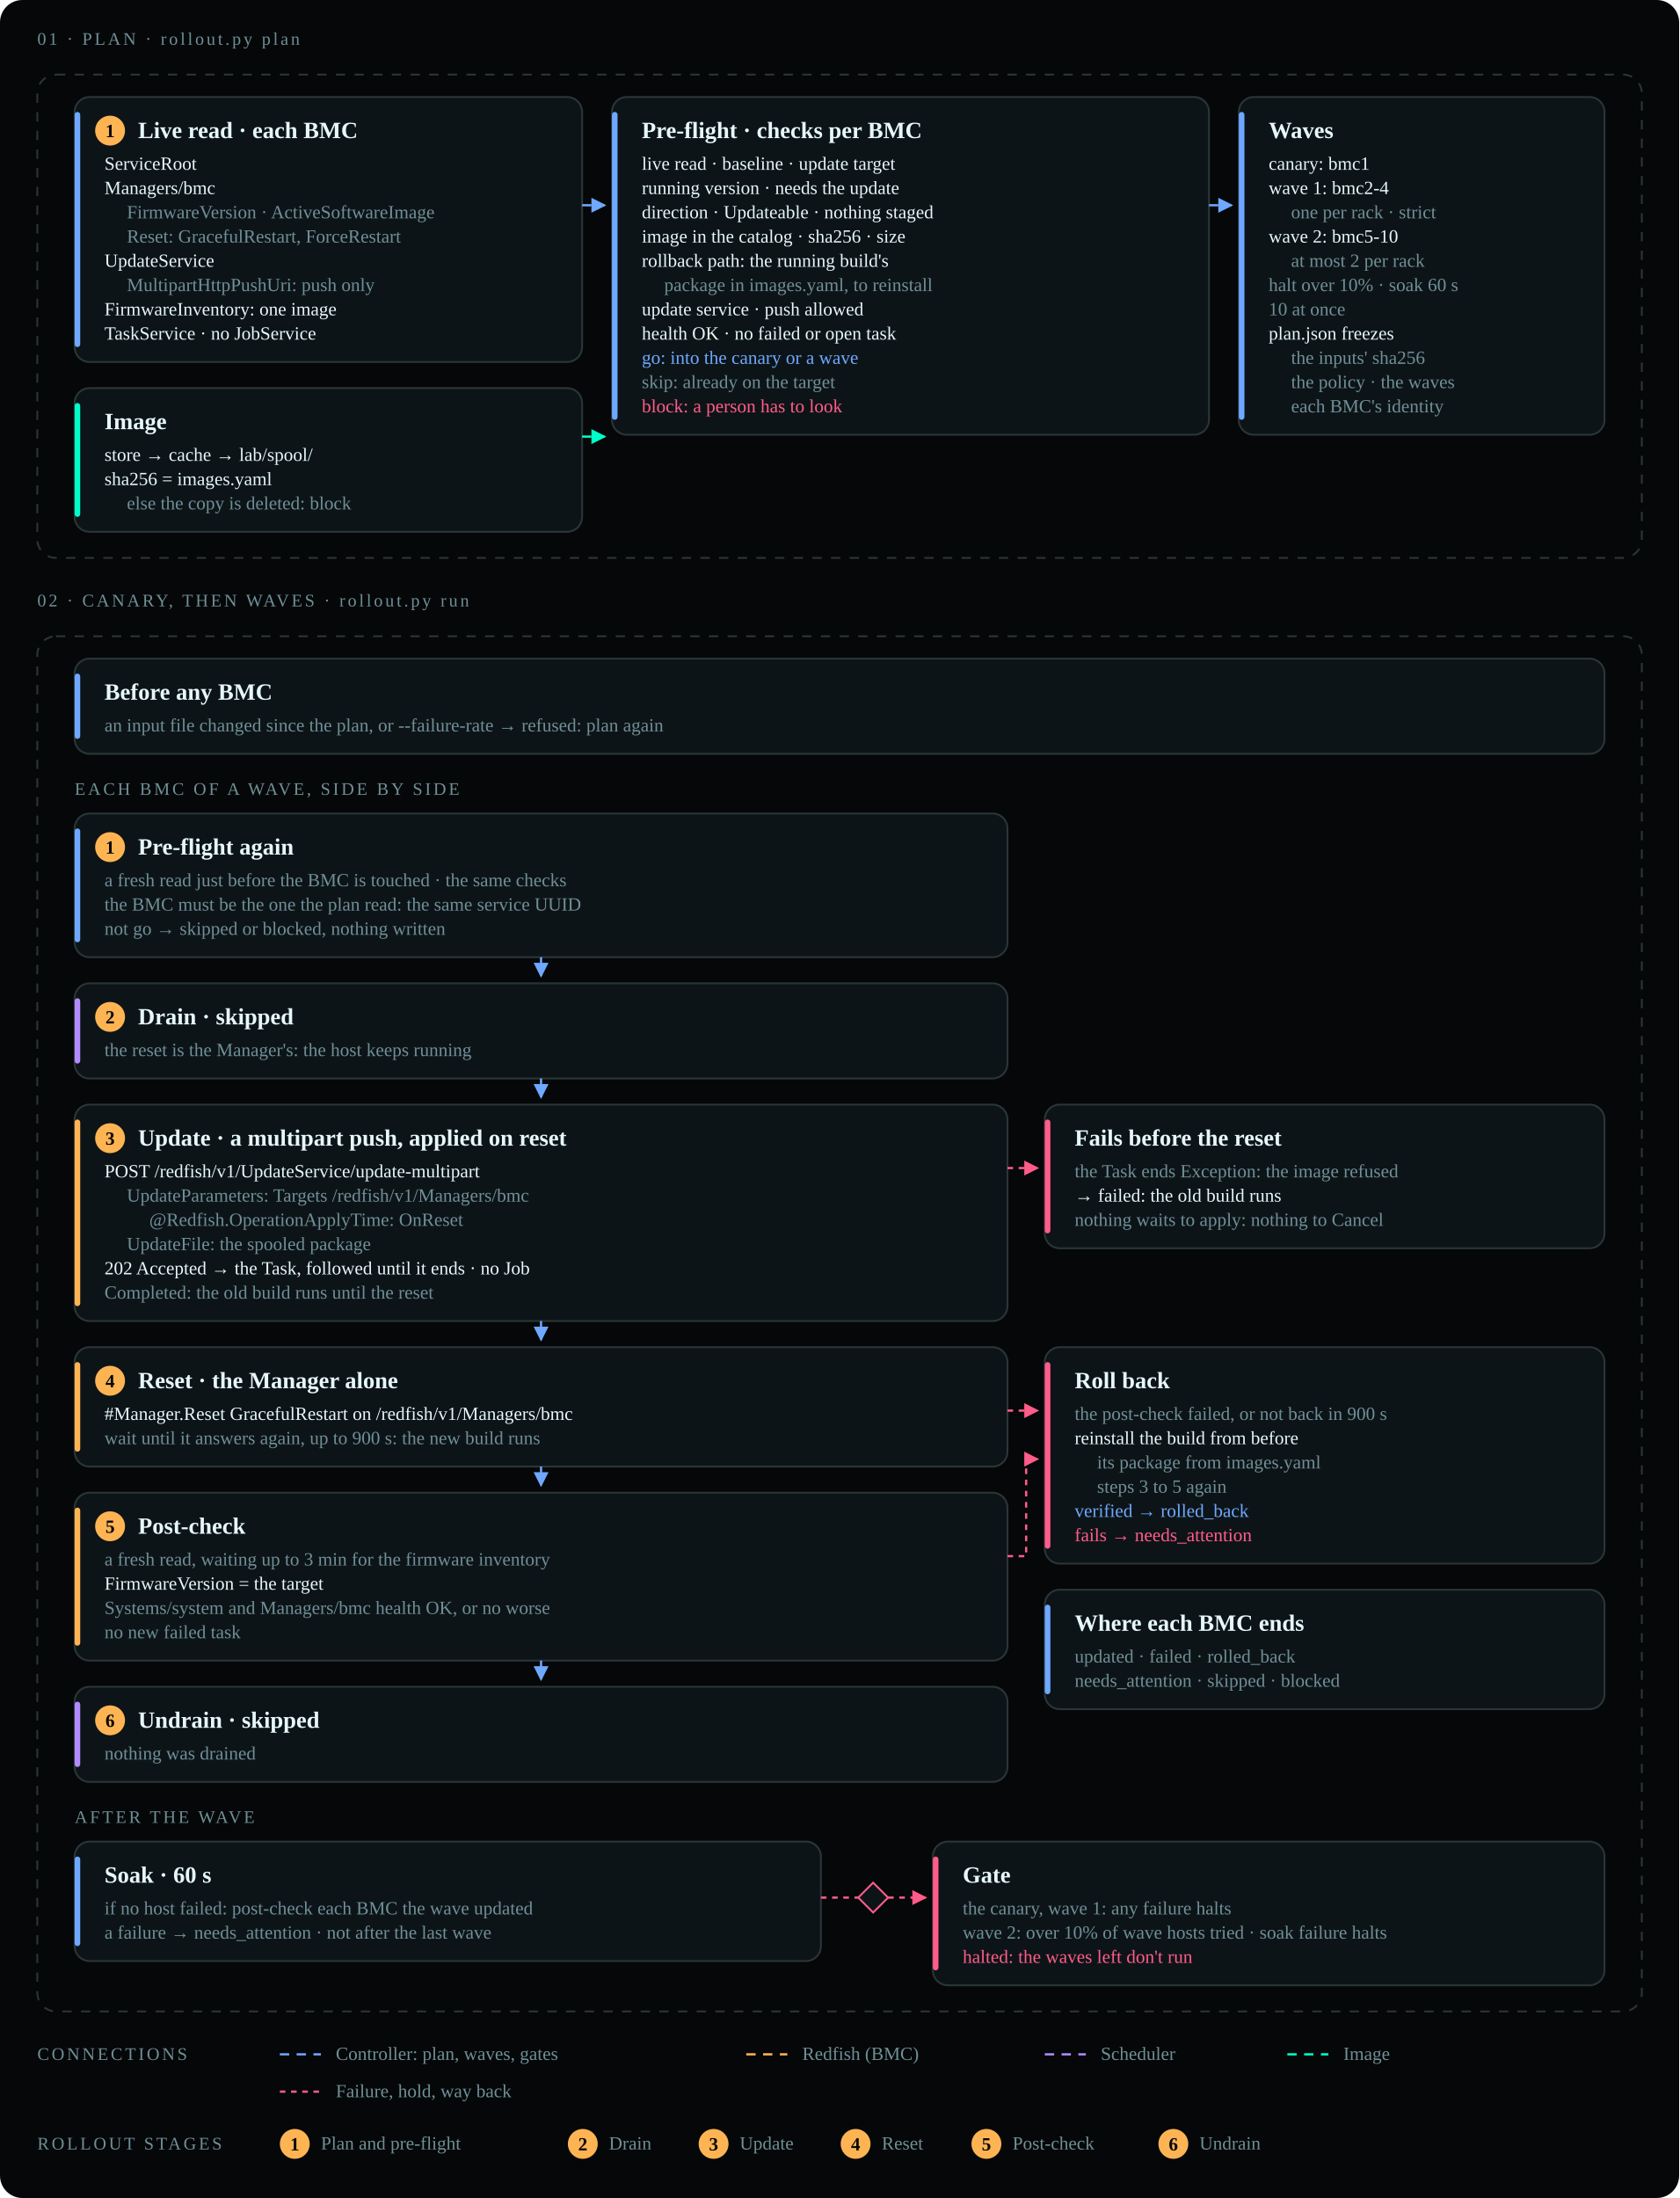
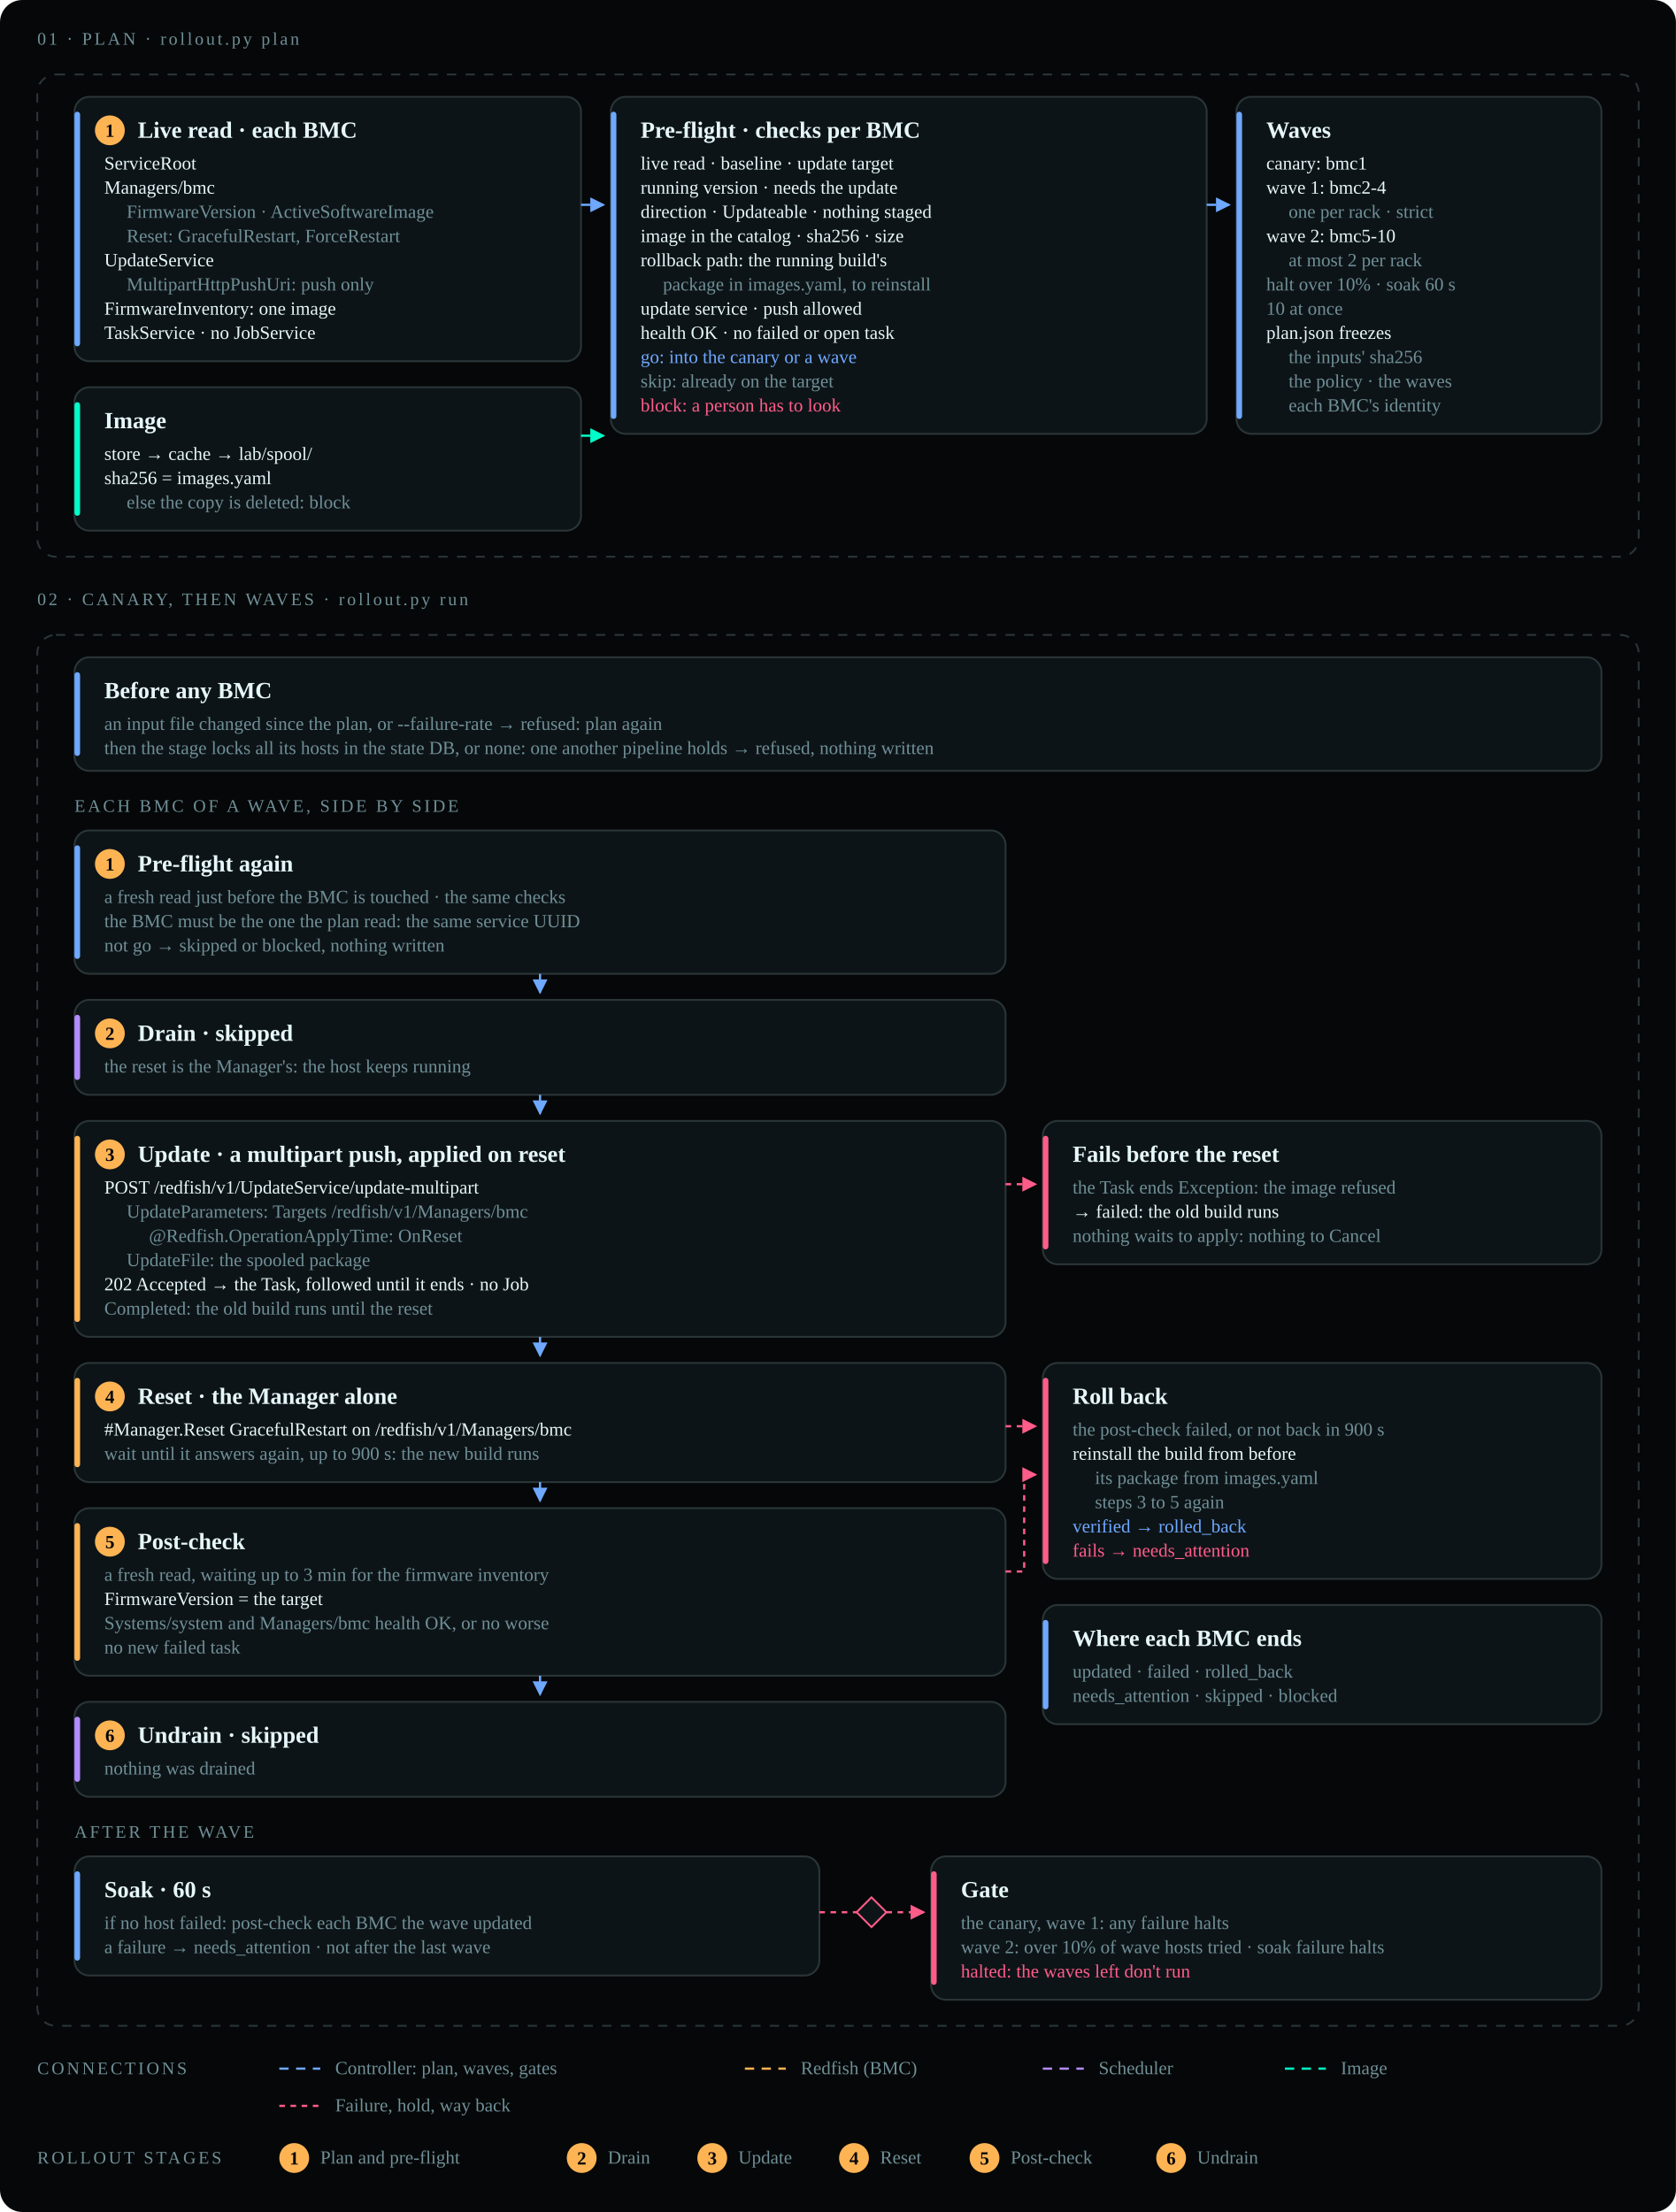
- <svg xmlns="http://www.w3.org/2000/svg" viewBox="0 0 900 1178" role="img" aria-label="The lab's firmware update rollout. 01 Plan, rollout.py plan: each BMC is read live: the service root; the Manager with its firmware version, its active software image and its reset types, GracefulRestart and ForceRestart; the UpdateService, push only to its MultipartHttpPushUri; one image in the firmware inventory; the TaskService, and no JobService. The image comes from the store through the cache into lab/spool, its sha256 checked against images.yaml. Pre-flight checks each BMC and decides go, skip when already on the target, or block. The waves: canary bmc1, wave 1 bmc2 to bmc4 one per rack and strict, wave 2 bmc5 to bmc10 at most two per rack; halt over 10%, soak 60 seconds, 10 at once. plan.json freezes the inputs, the policy, the waves and each BMC's identity. 02 Canary, then waves, rollout.py run: a changed input or --failure-rate is refused. Each BMC of a wave, side by side: 1 pre-flight again on a fresh read, the same BMC as planned; 2 drain skipped, the Manager's reset leaves the host running; 3 a multipart push with Targets the Manager and OperationApplyTime OnReset, its Task followed until it ends, no Job; 4 Manager.Reset GracefulRestart and a wait of up to 900 seconds, the new build running; 5 post-check: the target version, health OK or no worse, no new failed task; 6 undrain skipped. A Task that ends in Exception fails before the reset: the old build runs and nothing waits to apply. After the reset, a failed post-check or a BMC not back in 900 seconds is rolled back by reinstalling the build from before, steps 3 to 5 again: rolled_back when verified, needs_attention otherwise. After a wave with no failed host, except the last, a 60 second soak and the post-check again, then the gate: the canary and wave 1 halt on any failure, wave 2 over 10%.">
+ <svg xmlns="http://www.w3.org/2000/svg" viewBox="0 0 900 1188" role="img" aria-label="The lab's firmware update rollout. 01 Plan, rollout.py plan: each BMC is read live: the service root; the Manager with its firmware version, its active software image and its reset types, GracefulRestart and ForceRestart; the UpdateService, push only to its MultipartHttpPushUri; one image in the firmware inventory; the TaskService, and no JobService. The image comes from the store through the cache into lab/spool, its sha256 checked against images.yaml. Pre-flight checks each BMC and decides go, skip when already on the target, or block. The waves: canary bmc1, wave 1 bmc2 to bmc4 one per rack and strict, wave 2 bmc5 to bmc10 at most two per rack; halt over 10%, soak 60 seconds, 10 at once. plan.json freezes the inputs, the policy, the waves and each BMC's identity. 02 Canary, then waves, rollout.py run: a changed input or --failure-rate is refused; then the stage locks all its hosts in the state database, or none, and a host another pipeline holds refuses it. Each BMC of a wave, side by side: 1 pre-flight again on a fresh read, the same BMC as planned; 2 drain skipped, the Manager's reset leaves the host running; 3 a multipart push with Targets the Manager and OperationApplyTime OnReset, its Task followed until it ends, no Job; 4 Manager.Reset GracefulRestart and a wait of up to 900 seconds, the new build running; 5 post-check: the target version, health OK or no worse, no new failed task; 6 undrain skipped. A Task that ends in Exception fails before the reset: the old build runs and nothing waits to apply. After the reset, a failed post-check or a BMC not back in 900 seconds is rolled back by reinstalling the build from before, steps 3 to 5 again: rolled_back when verified, needs_attention otherwise. After a wave with no failed host, except the last, a 60 second soak and the post-check again, then the gate: the canary and wave 1 halt on any failure, wave 2 over 10%.">
  <style>
    .lro text { font-family: var(--mono, monospace); }
    .lro .bg { fill: var(--bg-deep, #050708); }
    .lro .box { fill: var(--surface, #0d1417); stroke: var(--line, #2a3538); }
    .lro .box.ghost { fill: none; stroke-dasharray: 4 4; }
    .lro .name { fill: var(--fg, #e6f7fa); font-size: 12.5px; font-weight: 600; }
    .lro .sub { fill: var(--dim, #6f8f97); font-size: 10px; }
    .lro .txt { fill: var(--fg, #e6f7fa); font-size: 10px; }
    .lro .band { fill: var(--dim, #6f8f97); font-size: 9.5px; letter-spacing: .14em; }
    .lro .band.hi { fill: var(--teal, #00ffc8); }
    .lro .lbl { fill: var(--dim, #6f8f97); font-size: 10px; }
    .lro .cut { fill: none; stroke: var(--line, #2a3538); stroke-width: 1; stroke-dasharray: 5 5; }
    .lro .chip { fill: var(--bg-deep, #050708); stroke: var(--line, #2a3538); }
    /* a connection in the colour of what it talks to; the way back is drawn in shorter dashes */
    .lro .edge { fill: none; stroke-width: 1.2; stroke-dasharray: 5 4; }
    .lro .edge.g-back { stroke-dasharray: 3 3; }
    .lro .elabel { fill: var(--fg, #e6f7fa); font-size: 10px; paint-order: stroke; stroke: var(--bg-deep, #050708); stroke-width: 4px; stroke-linejoin: round; }
    .lro .elabel.c-back { fill: #ff5c8a; }
    .lro .gate { fill: var(--surface, #0d1417); stroke: #ff5c8a; }
    .lro .badge circle { fill: var(--amber, #ffb454); }
    .lro .badge text { fill: var(--bg-deep, #050708); font-size: 10px; font-weight: 700; }
    .lro a text { text-decoration: underline; }
    .lro .g-wf { stroke: #6ea8ff; } .lro .bar.g-wf { fill: #6ea8ff; stroke: none; } .lro text.c-wf { fill: #6ea8ff; }
    .lro .g-rf { stroke: #ffb454; } .lro .bar.g-rf { fill: #ffb454; stroke: none; } .lro text.c-rf { fill: #ffb454; }
    .lro .g-sch { stroke: #b18cff; } .lro .bar.g-sch { fill: #b18cff; stroke: none; } .lro text.c-sch { fill: #b18cff; }
    .lro .g-img { stroke: #00ffc8; } .lro .bar.g-img { fill: #00ffc8; stroke: none; } .lro text.c-img { fill: #00ffc8; }
    .lro .g-back { stroke: #ff5c8a; } .lro .bar.g-back { fill: #ff5c8a; stroke: none; } .lro text.c-back { fill: #ff5c8a; }
    .lro .g-ev { stroke: #6f8f97; } .lro .bar.g-ev { fill: #6f8f97; stroke: none; } .lro text.c-ev { fill: #6f8f97; }
    /* motion: a connection's dashes run the way it points */
    @keyframes lro-flow { to { stroke-dashoffset: -18; } }
    .lro .edge { animation: lro-flow 1.2s linear infinite; }
    @media (prefers-reduced-motion: reduce) { .lro .edge { animation: none; } }
  </style>
  <defs>
    <marker id="lro-wf" viewBox="0 0 8 8" refX="7" refY="4" markerWidth="8" markerHeight="8" markerUnits="userSpaceOnUse" orient="auto-start-reverse">
      <path d="M0 0 8 4 0 8z" style="fill: #6ea8ff" />
    </marker>
    <marker id="lro-rf" viewBox="0 0 8 8" refX="7" refY="4" markerWidth="8" markerHeight="8" markerUnits="userSpaceOnUse" orient="auto-start-reverse">
      <path d="M0 0 8 4 0 8z" style="fill: #ffb454" />
    </marker>
    <marker id="lro-sch" viewBox="0 0 8 8" refX="7" refY="4" markerWidth="8" markerHeight="8" markerUnits="userSpaceOnUse" orient="auto-start-reverse">
      <path d="M0 0 8 4 0 8z" style="fill: #b18cff" />
    </marker>
    <marker id="lro-img" viewBox="0 0 8 8" refX="7" refY="4" markerWidth="8" markerHeight="8" markerUnits="userSpaceOnUse" orient="auto-start-reverse">
      <path d="M0 0 8 4 0 8z" style="fill: #00ffc8" />
    </marker>
    <marker id="lro-back" viewBox="0 0 8 8" refX="7" refY="4" markerWidth="8" markerHeight="8" markerUnits="userSpaceOnUse" orient="auto-start-reverse">
      <path d="M0 0 8 4 0 8z" style="fill: #ff5c8a" />
    </marker>
    <marker id="lro-ev" viewBox="0 0 8 8" refX="7" refY="4" markerWidth="8" markerHeight="8" markerUnits="userSpaceOnUse" orient="auto-start-reverse">
      <path d="M0 0 8 4 0 8z" style="fill: #6f8f97" />
    </marker>
  </defs>
  <g class="lro">
-     <rect class="bg" x="0" y="0" width="900" height="1178" rx="12" />
+     <rect class="bg" x="0" y="0" width="900" height="1188" rx="12" />
    <text class="band" x="20" y="24">01 · PLAN · rollout.py plan</text>
    <rect class="box" x="40" y="52" width="272" height="142" rx="8" />
    <rect class="bar g-wf" x="40" y="60" width="3" height="126" rx="1.5" />
    <g class="badge">
      <circle cx="59" cy="70" r="8" />
      <text x="59" y="73.5" text-anchor="middle">1</text>
    </g>
    <text class="name" x="74" y="74">Live read · each BMC</text>
    <text class="txt" x="56" y="91">ServiceRoot</text>
    <text class="txt" x="56" y="104">Managers/bmc</text>
    <text class="sub" x="68" y="117">FirmwareVersion · ActiveSoftwareImage</text>
    <text class="sub" x="68" y="130">Reset: GracefulRestart, ForceRestart</text>
    <text class="txt" x="56" y="143">UpdateService</text>
    <text class="sub" x="68" y="156">MultipartHttpPushUri: push only</text>
    <text class="txt" x="56" y="169">FirmwareInventory: one image</text>
    <text class="txt" x="56" y="182">TaskService · no JobService</text>
    <rect class="box" x="40" y="208" width="272" height="77" rx="8" />
    <rect class="bar g-img" x="40" y="216" width="3" height="61" rx="1.5" />
    <text class="name" x="56" y="230">Image</text>
    <text class="txt" x="56" y="247">store → cache → lab/spool/</text>
    <text class="txt" x="56" y="260">sha256 = images.yaml</text>
    <text class="sub" x="68" y="273">else the copy is deleted: block</text>
    <rect class="box" x="328" y="52" width="320" height="181" rx="8" />
    <rect class="bar g-wf" x="328" y="60" width="3" height="165" rx="1.5" />
    <text class="name" x="344" y="74">Pre-flight · checks per BMC</text>
    <text class="txt" x="344" y="91">live read · baseline · update target</text>
    <text class="txt" x="344" y="104">running version · needs the update</text>
    <text class="txt" x="344" y="117">direction · Updateable · nothing staged</text>
    <text class="txt" x="344" y="130">image in the catalog · sha256 · size</text>
    <text class="txt" x="344" y="143">rollback path: the running build's</text>
    <text class="sub" x="356" y="156">package in images.yaml, to reinstall</text>
    <text class="txt" x="344" y="169">update service · push allowed</text>
    <text class="txt" x="344" y="182">health OK · no failed or open task</text>
    <text class="txt c-wf" x="344" y="195">go: into the canary or a wave</text>
    <text class="sub" x="344" y="208">skip: already on the target</text>
    <text class="txt c-back" x="344" y="221">block: a person has to look</text>
    <rect class="box" x="664" y="52" width="196" height="181" rx="8" />
    <rect class="bar g-wf" x="664" y="60" width="3" height="165" rx="1.5" />
    <text class="name" x="680" y="74">Waves</text>
    <text class="txt" x="680" y="91">canary: bmc1</text>
    <text class="txt" x="680" y="104">wave 1: bmc2-4</text>
    <text class="sub" x="692" y="117">one per rack · strict</text>
    <text class="txt" x="680" y="130">wave 2: bmc5-10</text>
    <text class="sub" x="692" y="143">at most 2 per rack</text>
    <text class="sub" x="680" y="156">halt over 10% · soak 60 s</text>
    <text class="sub" x="680" y="169">10 at once</text>
    <text class="txt" x="680" y="182">plan.json freezes</text>
    <text class="sub" x="692" y="195">the inputs' sha256</text>
    <text class="sub" x="692" y="208">the policy · the waves</text>
    <text class="sub" x="692" y="221">each BMC's identity</text>
    <path class="edge g-wf" d="M312 110H324" marker-end="url(#lro-wf)" />
    <path class="edge g-img" d="M312 234H324" marker-end="url(#lro-img)" />
    <path class="edge g-wf" d="M648 110H660" marker-end="url(#lro-wf)" />
    <rect class="cut" x="20" y="40" width="860" height="259" rx="10" />
    <text class="band" x="20" y="325">02 · CANARY, THEN WAVES · rollout.py run</text>
-     <rect class="box" x="40" y="353" width="820" height="51" rx="8" />
-     <rect class="bar g-wf" x="40" y="361" width="3" height="35" rx="1.5" />
+     <rect class="box" x="40" y="353" width="820" height="61" rx="8" />
+     <rect class="bar g-wf" x="40" y="361" width="3" height="45" rx="1.5" />
    <text class="name" x="56" y="375">Before any BMC</text>
    <text class="sub" x="56" y="392">an input file changed since the plan, or --failure-rate → refused: plan again</text>
-     <text class="band" x="40" y="426">EACH BMC OF A WAVE, SIDE BY SIDE</text>
-     <rect class="box" x="40" y="436" width="500" height="77" rx="8" />
-     <rect class="bar g-wf" x="40" y="444" width="3" height="61" rx="1.5" />
-     <g class="badge">
-       <circle cx="59" cy="454" r="8" />
-       <text x="59" y="457.5" text-anchor="middle">1</text>
+     <text class="sub" x="56" y="405">then the stage locks all its hosts in the state DB, or none: one another pipeline holds → refused, nothing written</text>
+     <g transform="translate(0 10)">
+       <text class="band" x="40" y="426">EACH BMC OF A WAVE, SIDE BY SIDE</text>
+       <rect class="box" x="40" y="436" width="500" height="77" rx="8" />
+       <rect class="bar g-wf" x="40" y="444" width="3" height="61" rx="1.5" />
+       <g class="badge">
+         <circle cx="59" cy="454" r="8" />
+         <text x="59" y="457.5" text-anchor="middle">1</text>
+       </g>
+       <text class="name" x="74" y="458">Pre-flight again</text>
+       <text class="sub" x="56" y="475">a fresh read just before the BMC is touched · the same checks</text>
+       <text class="sub" x="56" y="488">the BMC must be the one the plan read: the same service UUID</text>
+       <text class="sub" x="56" y="501">not go → skipped or blocked, nothing written</text>
+       <rect class="box" x="40" y="527" width="500" height="51" rx="8" />
+       <rect class="bar g-sch" x="40" y="535" width="3" height="35" rx="1.5" />
+       <g class="badge">
+         <circle cx="59" cy="545" r="8" />
+         <text x="59" y="548.5" text-anchor="middle">2</text>
+       </g>
+       <text class="name" x="74" y="549">Drain · skipped</text>
+       <text class="sub" x="56" y="566">the reset is the Manager's: the host keeps running</text>
+       <rect class="box" x="40" y="592" width="500" height="116" rx="8" />
+       <rect class="bar g-rf" x="40" y="600" width="3" height="100" rx="1.5" />
+       <g class="badge">
+         <circle cx="59" cy="610" r="8" />
+         <text x="59" y="613.5" text-anchor="middle">3</text>
+       </g>
+       <text class="name" x="74" y="614">Update · a multipart push, applied on reset</text>
+       <text class="txt" x="56" y="631">POST /redfish/v1/UpdateService/update-multipart</text>
+       <text class="sub" x="68" y="644">UpdateParameters: Targets /redfish/v1/Managers/bmc</text>
+       <text class="sub" x="80" y="657">@Redfish.OperationApplyTime: OnReset</text>
+       <text class="sub" x="68" y="670">UpdateFile: the spooled package</text>
+       <text class="txt" x="56" y="683">202 Accepted → the Task, followed until it ends · no Job</text>
+       <text class="sub" x="56" y="696">Completed: the old build runs until the reset</text>
+       <rect class="box" x="40" y="722" width="500" height="64" rx="8" />
+       <rect class="bar g-rf" x="40" y="730" width="3" height="48" rx="1.5" />
+       <g class="badge">
+         <circle cx="59" cy="740" r="8" />
+         <text x="59" y="743.5" text-anchor="middle">4</text>
+       </g>
+       <text class="name" x="74" y="744">Reset · the Manager alone</text>
+       <text class="txt" x="56" y="761">#Manager.Reset GracefulRestart on /redfish/v1/Managers/bmc</text>
+       <text class="sub" x="56" y="774">wait until it answers again, up to 900 s: the new build runs</text>
+       <rect class="box" x="40" y="800" width="500" height="90" rx="8" />
+       <rect class="bar g-rf" x="40" y="808" width="3" height="74" rx="1.5" />
+       <g class="badge">
+         <circle cx="59" cy="818" r="8" />
+         <text x="59" y="821.5" text-anchor="middle">5</text>
+       </g>
+       <text class="name" x="74" y="822">Post-check</text>
+       <text class="sub" x="56" y="839">a fresh read, waiting up to 3 min for the firmware inventory</text>
+       <text class="txt" x="56" y="852">FirmwareVersion = the target</text>
+       <text class="sub" x="56" y="865">Systems/system and Managers/bmc health OK, or no worse</text>
+       <text class="sub" x="56" y="878">no new failed task</text>
+       <rect class="box" x="40" y="904" width="500" height="51" rx="8" />
+       <rect class="bar g-sch" x="40" y="912" width="3" height="35" rx="1.5" />
+       <g class="badge">
+         <circle cx="59" cy="922" r="8" />
+         <text x="59" y="925.5" text-anchor="middle">6</text>
+       </g>
+       <text class="name" x="74" y="926">Undrain · skipped</text>
+       <text class="sub" x="56" y="943">nothing was drained</text>
+       <path class="edge g-wf" d="M290 513V523" marker-end="url(#lro-wf)" />
+       <path class="edge g-wf" d="M290 578V588" marker-end="url(#lro-wf)" />
+       <path class="edge g-wf" d="M290 708V718" marker-end="url(#lro-wf)" />
+       <path class="edge g-wf" d="M290 786V796" marker-end="url(#lro-wf)" />
+       <path class="edge g-wf" d="M290 890V900" marker-end="url(#lro-wf)" />
+       <rect class="box" x="560" y="592" width="300" height="77" rx="8" />
+       <rect class="bar g-back" x="560" y="600" width="3" height="61" rx="1.5" />
+       <text class="name" x="576" y="614">Fails before the reset</text>
+       <text class="sub" x="576" y="631">the Task ends Exception: the image refused</text>
+       <text class="txt" x="576" y="644">→ failed: the old build runs</text>
+       <text class="sub" x="576" y="657">nothing waits to apply: nothing to Cancel</text>
+       <rect class="box" x="560" y="722" width="300" height="116" rx="8" />
+       <rect class="bar g-back" x="560" y="730" width="3" height="100" rx="1.5" />
+       <text class="name" x="576" y="744">Roll back</text>
+       <text class="sub" x="576" y="761">the post-check failed, or not back in 900 s</text>
+       <text class="txt" x="576" y="774">reinstall the build from before</text>
+       <text class="sub" x="588" y="787">its package from images.yaml</text>
+       <text class="sub" x="588" y="800">steps 3 to 5 again</text>
+       <text class="txt c-wf" x="576" y="813">verified → rolled_back</text>
+       <text class="txt c-back" x="576" y="826">fails → needs_attention</text>
+       <rect class="box" x="560" y="852" width="300" height="64" rx="8" />
+       <rect class="bar g-wf" x="560" y="860" width="3" height="48" rx="1.5" />
+       <text class="name" x="576" y="874">Where each BMC ends</text>
+       <text class="sub" x="576" y="891">updated · failed · rolled_back</text>
+       <text class="sub" x="576" y="904">needs_attention · skipped · blocked</text>
+       <path class="edge g-back" d="M540 626H556" marker-end="url(#lro-back)" />
+       <path class="edge g-back" d="M540 756H556" marker-end="url(#lro-back)" />
+       <path class="edge g-back" d="M540 834H550V782H556" marker-end="url(#lro-back)" />
+       <text class="band" x="40" y="977">AFTER THE WAVE</text>
+       <rect class="box" x="40" y="987" width="400" height="64" rx="8" />
+       <rect class="bar g-wf" x="40" y="995" width="3" height="48" rx="1.5" />
+       <text class="name" x="56" y="1009">Soak · 60 s</text>
+       <text class="sub" x="56" y="1026">if no host failed: post-check each BMC the wave updated</text>
+       <text class="sub" x="56" y="1039">a failure → needs_attention · not after the last wave</text>
+       <rect class="box" x="500" y="987" width="360" height="77" rx="8" />
+       <rect class="bar g-back" x="500" y="995" width="3" height="61" rx="1.5" />
+       <text class="name" x="516" y="1009">Gate</text>
+       <text class="sub" x="516" y="1026">the canary, wave 1: any failure halts</text>
+       <text class="sub" x="516" y="1039">wave 2: over 10% of wave hosts tried · soak failure halts</text>
+       <text class="txt c-back" x="516" y="1052">halted: the waves left don't run</text>
+       <path class="edge g-back" d="M440 1017H496" marker-end="url(#lro-back)" />
+       <path class="gate" d="M468 1009l8 8-8 8-8-8z" />
+       <rect class="cut" x="20" y="331" width="860" height="747" rx="10" />
+       <text class="band" x="20" y="1104">CONNECTIONS</text>
+       <path class="edge g-wf" d="M150 1101H172" />
+       <text class="lbl" x="180" y="1104">Controller: plan, waves, gates</text>
+       <path class="edge g-rf" d="M400 1101H422" />
+       <text class="lbl" x="430" y="1104">Redfish (BMC)</text>
+       <path class="edge g-sch" d="M560 1101H582" />
+       <text class="lbl" x="590" y="1104">Scheduler</text>
+       <path class="edge g-img" d="M690 1101H712" />
+       <text class="lbl" x="720" y="1104">Image</text>
+       <path class="edge g-back" d="M150 1121H172" />
+       <text class="lbl" x="180" y="1124">Failure, hold, way back</text>
+       <text class="band" x="20" y="1152">ROLLOUT STAGES</text>
+       <g class="badge">
+         <circle cx="158" cy="1149" r="8" />
+         <text x="158" y="1152.5" text-anchor="middle">1</text>
+       </g>
+       <text class="lbl" x="172" y="1152">Plan and pre-flight</text>
+       <g class="badge">
+         <circle cx="312.38" cy="1149" r="8" />
+         <text x="312.38" y="1152.5" text-anchor="middle">2</text>
+       </g>
+       <text class="lbl" x="326.38" y="1152">Drain</text>
+       <g class="badge">
+         <circle cx="382.48" cy="1149" r="8" />
+         <text x="382.48" y="1152.5" text-anchor="middle">3</text>
+       </g>
+       <text class="lbl" x="396.48" y="1152">Update</text>
+       <g class="badge">
+         <circle cx="458.6" cy="1149" r="8" />
+         <text x="458.6" y="1152.5" text-anchor="middle">4</text>
+       </g>
+       <text class="lbl" x="472.6" y="1152">Reset</text>
+       <g class="badge">
+         <circle cx="528.7" cy="1149" r="8" />
+         <text x="528.7" y="1152.5" text-anchor="middle">5</text>
+       </g>
+       <text class="lbl" x="542.7" y="1152">Post-check</text>
+       <g class="badge">
+         <circle cx="628.9" cy="1149" r="8" />
+         <text x="628.9" y="1152.5" text-anchor="middle">6</text>
+       </g>
+       <text class="lbl" x="642.9" y="1152">Undrain</text>
    </g>
-     <text class="name" x="74" y="458">Pre-flight again</text>
-     <text class="sub" x="56" y="475">a fresh read just before the BMC is touched · the same checks</text>
-     <text class="sub" x="56" y="488">the BMC must be the one the plan read: the same service UUID</text>
-     <text class="sub" x="56" y="501">not go → skipped or blocked, nothing written</text>
-     <rect class="box" x="40" y="527" width="500" height="51" rx="8" />
-     <rect class="bar g-sch" x="40" y="535" width="3" height="35" rx="1.5" />
-     <g class="badge">
-       <circle cx="59" cy="545" r="8" />
-       <text x="59" y="548.5" text-anchor="middle">2</text>
-     </g>
-     <text class="name" x="74" y="549">Drain · skipped</text>
-     <text class="sub" x="56" y="566">the reset is the Manager's: the host keeps running</text>
-     <rect class="box" x="40" y="592" width="500" height="116" rx="8" />
-     <rect class="bar g-rf" x="40" y="600" width="3" height="100" rx="1.5" />
-     <g class="badge">
-       <circle cx="59" cy="610" r="8" />
-       <text x="59" y="613.5" text-anchor="middle">3</text>
-     </g>
-     <text class="name" x="74" y="614">Update · a multipart push, applied on reset</text>
-     <text class="txt" x="56" y="631">POST /redfish/v1/UpdateService/update-multipart</text>
-     <text class="sub" x="68" y="644">UpdateParameters: Targets /redfish/v1/Managers/bmc</text>
-     <text class="sub" x="80" y="657">@Redfish.OperationApplyTime: OnReset</text>
-     <text class="sub" x="68" y="670">UpdateFile: the spooled package</text>
-     <text class="txt" x="56" y="683">202 Accepted → the Task, followed until it ends · no Job</text>
-     <text class="sub" x="56" y="696">Completed: the old build runs until the reset</text>
-     <rect class="box" x="40" y="722" width="500" height="64" rx="8" />
-     <rect class="bar g-rf" x="40" y="730" width="3" height="48" rx="1.5" />
-     <g class="badge">
-       <circle cx="59" cy="740" r="8" />
-       <text x="59" y="743.5" text-anchor="middle">4</text>
-     </g>
-     <text class="name" x="74" y="744">Reset · the Manager alone</text>
-     <text class="txt" x="56" y="761">#Manager.Reset GracefulRestart on /redfish/v1/Managers/bmc</text>
-     <text class="sub" x="56" y="774">wait until it answers again, up to 900 s: the new build runs</text>
-     <rect class="box" x="40" y="800" width="500" height="90" rx="8" />
-     <rect class="bar g-rf" x="40" y="808" width="3" height="74" rx="1.5" />
-     <g class="badge">
-       <circle cx="59" cy="818" r="8" />
-       <text x="59" y="821.5" text-anchor="middle">5</text>
-     </g>
-     <text class="name" x="74" y="822">Post-check</text>
-     <text class="sub" x="56" y="839">a fresh read, waiting up to 3 min for the firmware inventory</text>
-     <text class="txt" x="56" y="852">FirmwareVersion = the target</text>
-     <text class="sub" x="56" y="865">Systems/system and Managers/bmc health OK, or no worse</text>
-     <text class="sub" x="56" y="878">no new failed task</text>
-     <rect class="box" x="40" y="904" width="500" height="51" rx="8" />
-     <rect class="bar g-sch" x="40" y="912" width="3" height="35" rx="1.5" />
-     <g class="badge">
-       <circle cx="59" cy="922" r="8" />
-       <text x="59" y="925.5" text-anchor="middle">6</text>
-     </g>
-     <text class="name" x="74" y="926">Undrain · skipped</text>
-     <text class="sub" x="56" y="943">nothing was drained</text>
-     <path class="edge g-wf" d="M290 513V523" marker-end="url(#lro-wf)" />
-     <path class="edge g-wf" d="M290 578V588" marker-end="url(#lro-wf)" />
-     <path class="edge g-wf" d="M290 708V718" marker-end="url(#lro-wf)" />
-     <path class="edge g-wf" d="M290 786V796" marker-end="url(#lro-wf)" />
-     <path class="edge g-wf" d="M290 890V900" marker-end="url(#lro-wf)" />
-     <rect class="box" x="560" y="592" width="300" height="77" rx="8" />
-     <rect class="bar g-back" x="560" y="600" width="3" height="61" rx="1.5" />
-     <text class="name" x="576" y="614">Fails before the reset</text>
-     <text class="sub" x="576" y="631">the Task ends Exception: the image refused</text>
-     <text class="txt" x="576" y="644">→ failed: the old build runs</text>
-     <text class="sub" x="576" y="657">nothing waits to apply: nothing to Cancel</text>
-     <rect class="box" x="560" y="722" width="300" height="116" rx="8" />
-     <rect class="bar g-back" x="560" y="730" width="3" height="100" rx="1.5" />
-     <text class="name" x="576" y="744">Roll back</text>
-     <text class="sub" x="576" y="761">the post-check failed, or not back in 900 s</text>
-     <text class="txt" x="576" y="774">reinstall the build from before</text>
-     <text class="sub" x="588" y="787">its package from images.yaml</text>
-     <text class="sub" x="588" y="800">steps 3 to 5 again</text>
-     <text class="txt c-wf" x="576" y="813">verified → rolled_back</text>
-     <text class="txt c-back" x="576" y="826">fails → needs_attention</text>
-     <rect class="box" x="560" y="852" width="300" height="64" rx="8" />
-     <rect class="bar g-wf" x="560" y="860" width="3" height="48" rx="1.5" />
-     <text class="name" x="576" y="874">Where each BMC ends</text>
-     <text class="sub" x="576" y="891">updated · failed · rolled_back</text>
-     <text class="sub" x="576" y="904">needs_attention · skipped · blocked</text>
-     <path class="edge g-back" d="M540 626H556" marker-end="url(#lro-back)" />
-     <path class="edge g-back" d="M540 756H556" marker-end="url(#lro-back)" />
-     <path class="edge g-back" d="M540 834H550V782H556" marker-end="url(#lro-back)" />
-     <text class="band" x="40" y="977">AFTER THE WAVE</text>
-     <rect class="box" x="40" y="987" width="400" height="64" rx="8" />
-     <rect class="bar g-wf" x="40" y="995" width="3" height="48" rx="1.5" />
-     <text class="name" x="56" y="1009">Soak · 60 s</text>
-     <text class="sub" x="56" y="1026">if no host failed: post-check each BMC the wave updated</text>
-     <text class="sub" x="56" y="1039">a failure → needs_attention · not after the last wave</text>
-     <rect class="box" x="500" y="987" width="360" height="77" rx="8" />
-     <rect class="bar g-back" x="500" y="995" width="3" height="61" rx="1.5" />
-     <text class="name" x="516" y="1009">Gate</text>
-     <text class="sub" x="516" y="1026">the canary, wave 1: any failure halts</text>
-     <text class="sub" x="516" y="1039">wave 2: over 10% of wave hosts tried · soak failure halts</text>
-     <text class="txt c-back" x="516" y="1052">halted: the waves left don't run</text>
-     <path class="edge g-back" d="M440 1017H496" marker-end="url(#lro-back)" />
-     <path class="gate" d="M468 1009l8 8-8 8-8-8z" />
-     <rect class="cut" x="20" y="341" width="860" height="737" rx="10" />
-     <text class="band" x="20" y="1104">CONNECTIONS</text>
-     <path class="edge g-wf" d="M150 1101H172" />
-     <text class="lbl" x="180" y="1104">Controller: plan, waves, gates</text>
-     <path class="edge g-rf" d="M400 1101H422" />
-     <text class="lbl" x="430" y="1104">Redfish (BMC)</text>
-     <path class="edge g-sch" d="M560 1101H582" />
-     <text class="lbl" x="590" y="1104">Scheduler</text>
-     <path class="edge g-img" d="M690 1101H712" />
-     <text class="lbl" x="720" y="1104">Image</text>
-     <path class="edge g-back" d="M150 1121H172" />
-     <text class="lbl" x="180" y="1124">Failure, hold, way back</text>
-     <text class="band" x="20" y="1152">ROLLOUT STAGES</text>
-     <g class="badge">
-       <circle cx="158" cy="1149" r="8" />
-       <text x="158" y="1152.5" text-anchor="middle">1</text>
-     </g>
-     <text class="lbl" x="172" y="1152">Plan and pre-flight</text>
-     <g class="badge">
-       <circle cx="312.38" cy="1149" r="8" />
-       <text x="312.38" y="1152.5" text-anchor="middle">2</text>
-     </g>
-     <text class="lbl" x="326.38" y="1152">Drain</text>
-     <g class="badge">
-       <circle cx="382.48" cy="1149" r="8" />
-       <text x="382.48" y="1152.5" text-anchor="middle">3</text>
-     </g>
-     <text class="lbl" x="396.48" y="1152">Update</text>
-     <g class="badge">
-       <circle cx="458.6" cy="1149" r="8" />
-       <text x="458.6" y="1152.5" text-anchor="middle">4</text>
-     </g>
-     <text class="lbl" x="472.6" y="1152">Reset</text>
-     <g class="badge">
-       <circle cx="528.7" cy="1149" r="8" />
-       <text x="528.7" y="1152.5" text-anchor="middle">5</text>
-     </g>
-     <text class="lbl" x="542.7" y="1152">Post-check</text>
-     <g class="badge">
-       <circle cx="628.9" cy="1149" r="8" />
-       <text x="628.9" y="1152.5" text-anchor="middle">6</text>
-     </g>
-     <text class="lbl" x="642.9" y="1152">Undrain</text>
  </g>
</svg>
